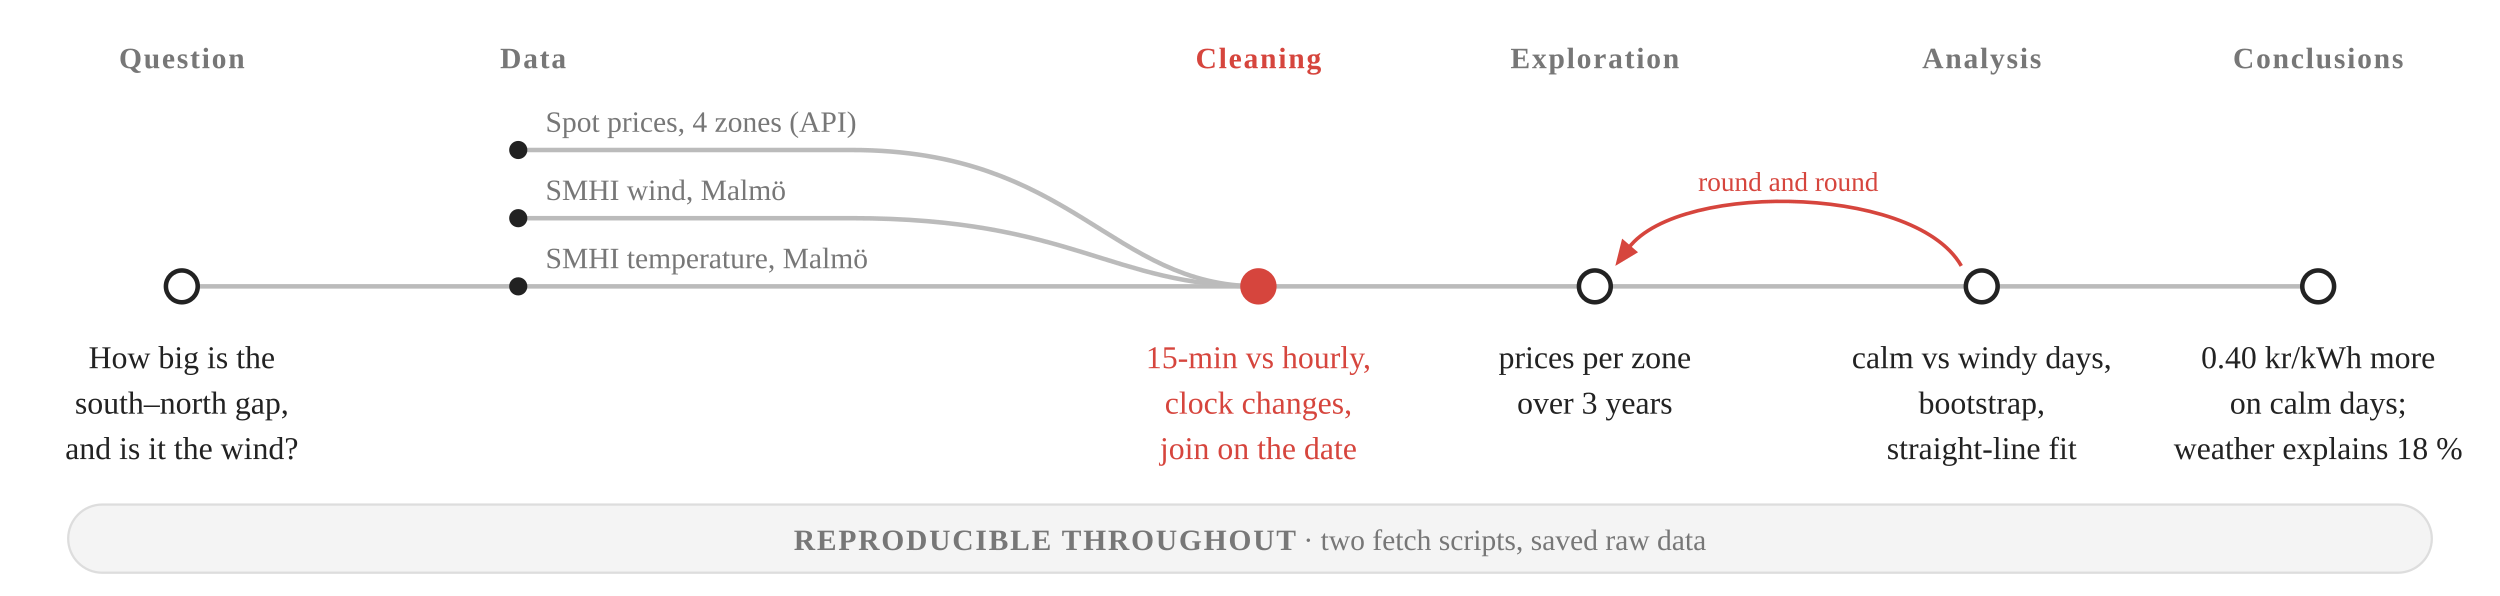
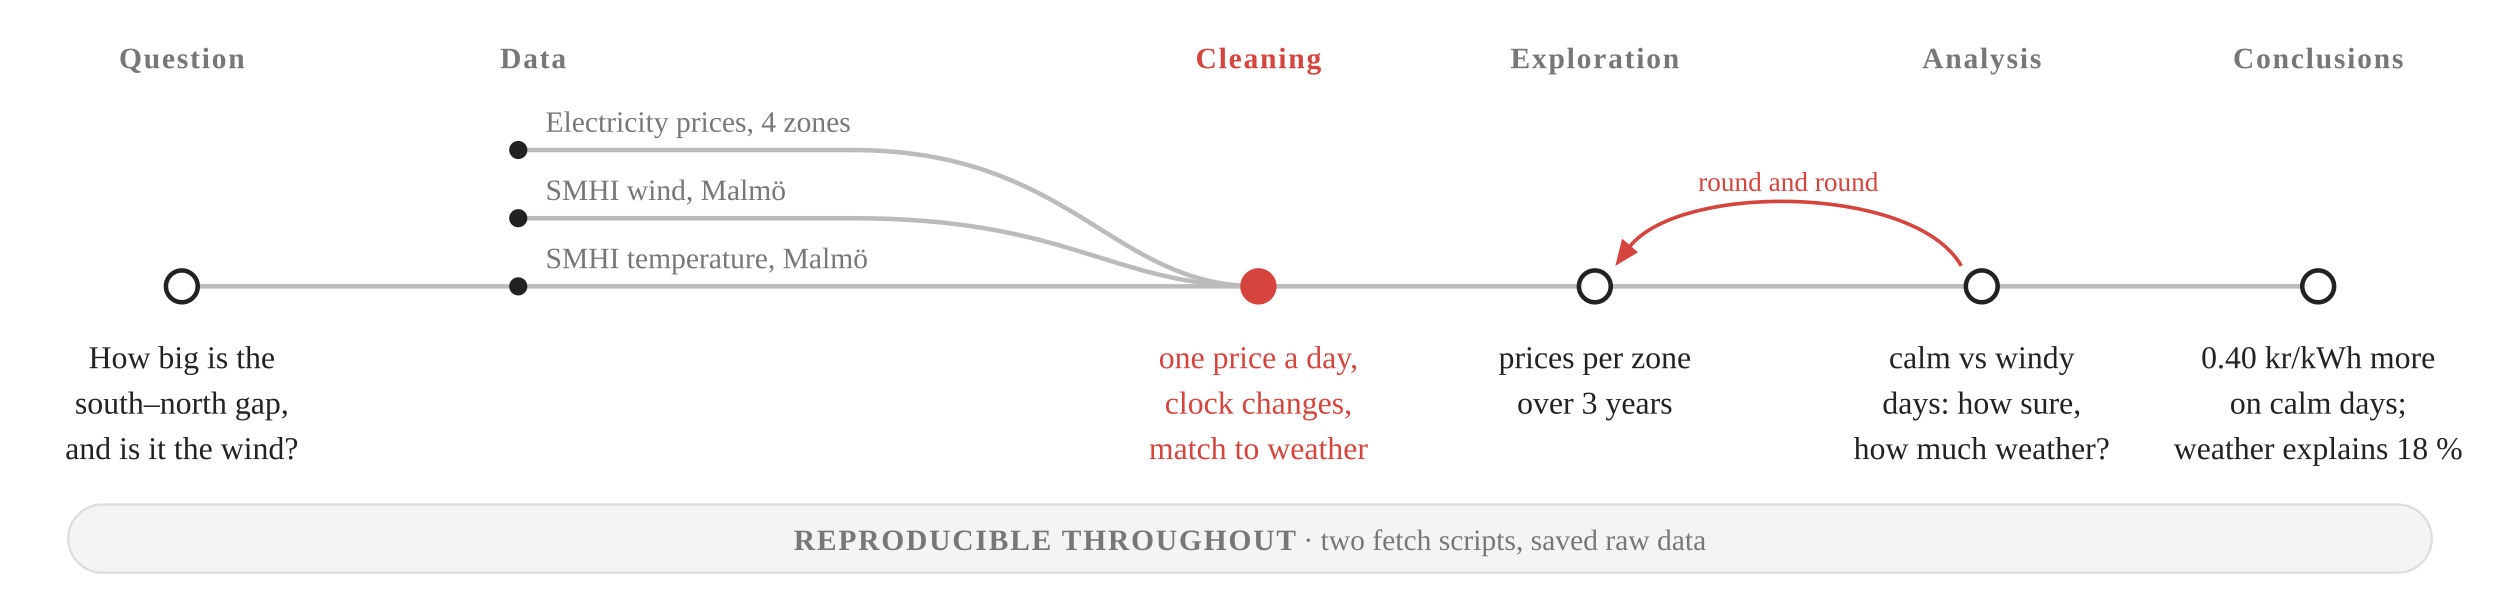
<svg xmlns="http://www.w3.org/2000/svg" class="lc" viewBox="0 0 1100 262" role="img">
  <style>
.lc text{font-family:var(--font-sans,'IBM Plex Sans',system-ui,sans-serif);fill:var(--c-text,#222)}
.lc .step{font-size:13px;font-weight:600;letter-spacing:.06em;text-transform:uppercase;fill:var(--c-muted,#777)}
.lc .note{font-size:14px}
.lc .src{font-size:13px;fill:var(--c-muted,#777)}
.lc text.hot{fill:var(--c-accent,#d6453d)}
.lc .line{stroke:var(--c-faint,#bbb);stroke-width:2;fill:none}
.lc .node{fill:var(--c-bg,#fff);stroke:var(--c-text,#222);stroke-width:2}
.lc .node.hot{fill:var(--c-accent,#d6453d);stroke:var(--c-accent,#d6453d)}
.lc .dot{fill:var(--c-text,#222)}
.lc .band{fill:var(--c-tint,#f4f4f4);stroke:var(--c-line,#ddd)}
.lc .bandtext{font-size:13px;fill:var(--c-muted,#777)}
.lc .bandtext tspan.head{font-weight:600;letter-spacing:.06em}
.lc .loop{stroke:var(--c-accent,#d6453d);stroke-width:1.6;fill:none}
.lc .looptip{fill:var(--c-accent,#d6453d)}
.lc text.loopnote{font-size:12px;fill:var(--c-accent,#d6453d)}
</style>
  <path class="line" d="M80,126 H1020" />
  <path class="line" d="M228.031,66 H374.583 C472.283,66 488.567,126 553.701,126" />
  <circle class="dot" cx="228.031" cy="66" r="4" />
-   <text class="src" x="240.031" y="58">Spot prices, 4 zones (API)</text>
+   <text class="src" x="240.031" y="58">Electricity prices, 4 zones</text>
  <path class="line" d="M228.031,96 H374.583 C472.283,96 488.567,126 553.701,126" />
  <circle class="dot" cx="228.031" cy="96" r="4" />
  <text class="src" x="240.031" y="88">SMHI wind, Malmö</text>
  <circle class="dot" cx="228.031" cy="126" r="4" />
  <text class="src" x="240.031" y="118">SMHI temperature, Malmö</text>
  <text class="step" x="80.0" y="30" text-anchor="middle">Question</text>
  <circle class="node" cx="80.0" cy="126" r="7" />
  <text class="note" x="80.0" y="162" text-anchor="middle">How big is the</text>
  <text class="note" x="80.0" y="182" text-anchor="middle">south–north gap,</text>
  <text class="note" x="80.0" y="202" text-anchor="middle">and is it the wind?</text>
  <text class="step" x="228.031" y="30" text-anchor="start" dx="-8">Data</text>
  <text class="step hot" x="553.701" y="30" text-anchor="middle">Cleaning</text>
  <circle class="node hot" cx="553.701" cy="126" r="7" />
-   <text class="note hot" x="553.701" y="162" text-anchor="middle">15-min vs hourly,</text>
+   <text class="note hot" x="553.701" y="162" text-anchor="middle">one price a day,</text>
  <text class="note hot" x="553.701" y="182" text-anchor="middle">clock changes,</text>
-   <text class="note hot" x="553.701" y="202" text-anchor="middle">join on the date</text>
+   <text class="note hot" x="553.701" y="202" text-anchor="middle">match to weather</text>
  <text class="step" x="701.732" y="30" text-anchor="middle">Exploration</text>
  <circle class="node" cx="701.732" cy="126" r="7" />
  <text class="note" x="701.732" y="162" text-anchor="middle">prices per zone</text>
  <text class="note" x="701.732" y="182" text-anchor="middle">over 3 years</text>
  <text class="step" x="871.969" y="30" text-anchor="middle">Analysis</text>
  <circle class="node" cx="871.969" cy="126" r="7" />
-   <text class="note" x="871.969" y="162" text-anchor="middle">calm vs windy days,</text>
-   <text class="note" x="871.969" y="182" text-anchor="middle">bootstrap,</text>
-   <text class="note" x="871.969" y="202" text-anchor="middle">straight-line fit</text>
+   <text class="note" x="871.969" y="162" text-anchor="middle">calm vs windy</text>
+   <text class="note" x="871.969" y="182" text-anchor="middle">days: how sure,</text>
+   <text class="note" x="871.969" y="202" text-anchor="middle">how much weather?</text>
  <text class="step" x="1020.0" y="30" text-anchor="middle">Conclusions</text>
  <circle class="node" cx="1020.0" cy="126" r="7" />
  <text class="note" x="1020.0" y="162" text-anchor="middle">0.40 kr/kWh more</text>
  <text class="note" x="1020.0" y="182" text-anchor="middle">on calm days;</text>
  <text class="note" x="1020.0" y="202" text-anchor="middle">weather explains 18 %</text>
  <path class="loop" d="M862.969,117 C841.969,80 731.732,80 714.732,112" />
  <path class="looptip" d="M710.732,117 L720.732,111 L713.732,105 Z" />
  <text class="loopnote" x="786.85" y="84" text-anchor="middle">round and round</text>
  <rect class="band" x="30" y="222" width="1040" height="30" rx="15" />
  <text class="bandtext" x="550.0" y="242" text-anchor="middle">
    <tspan class="head">REPRODUCIBLE THROUGHOUT</tspan>  ·  two fetch scripts, saved raw data</text>
</svg>
